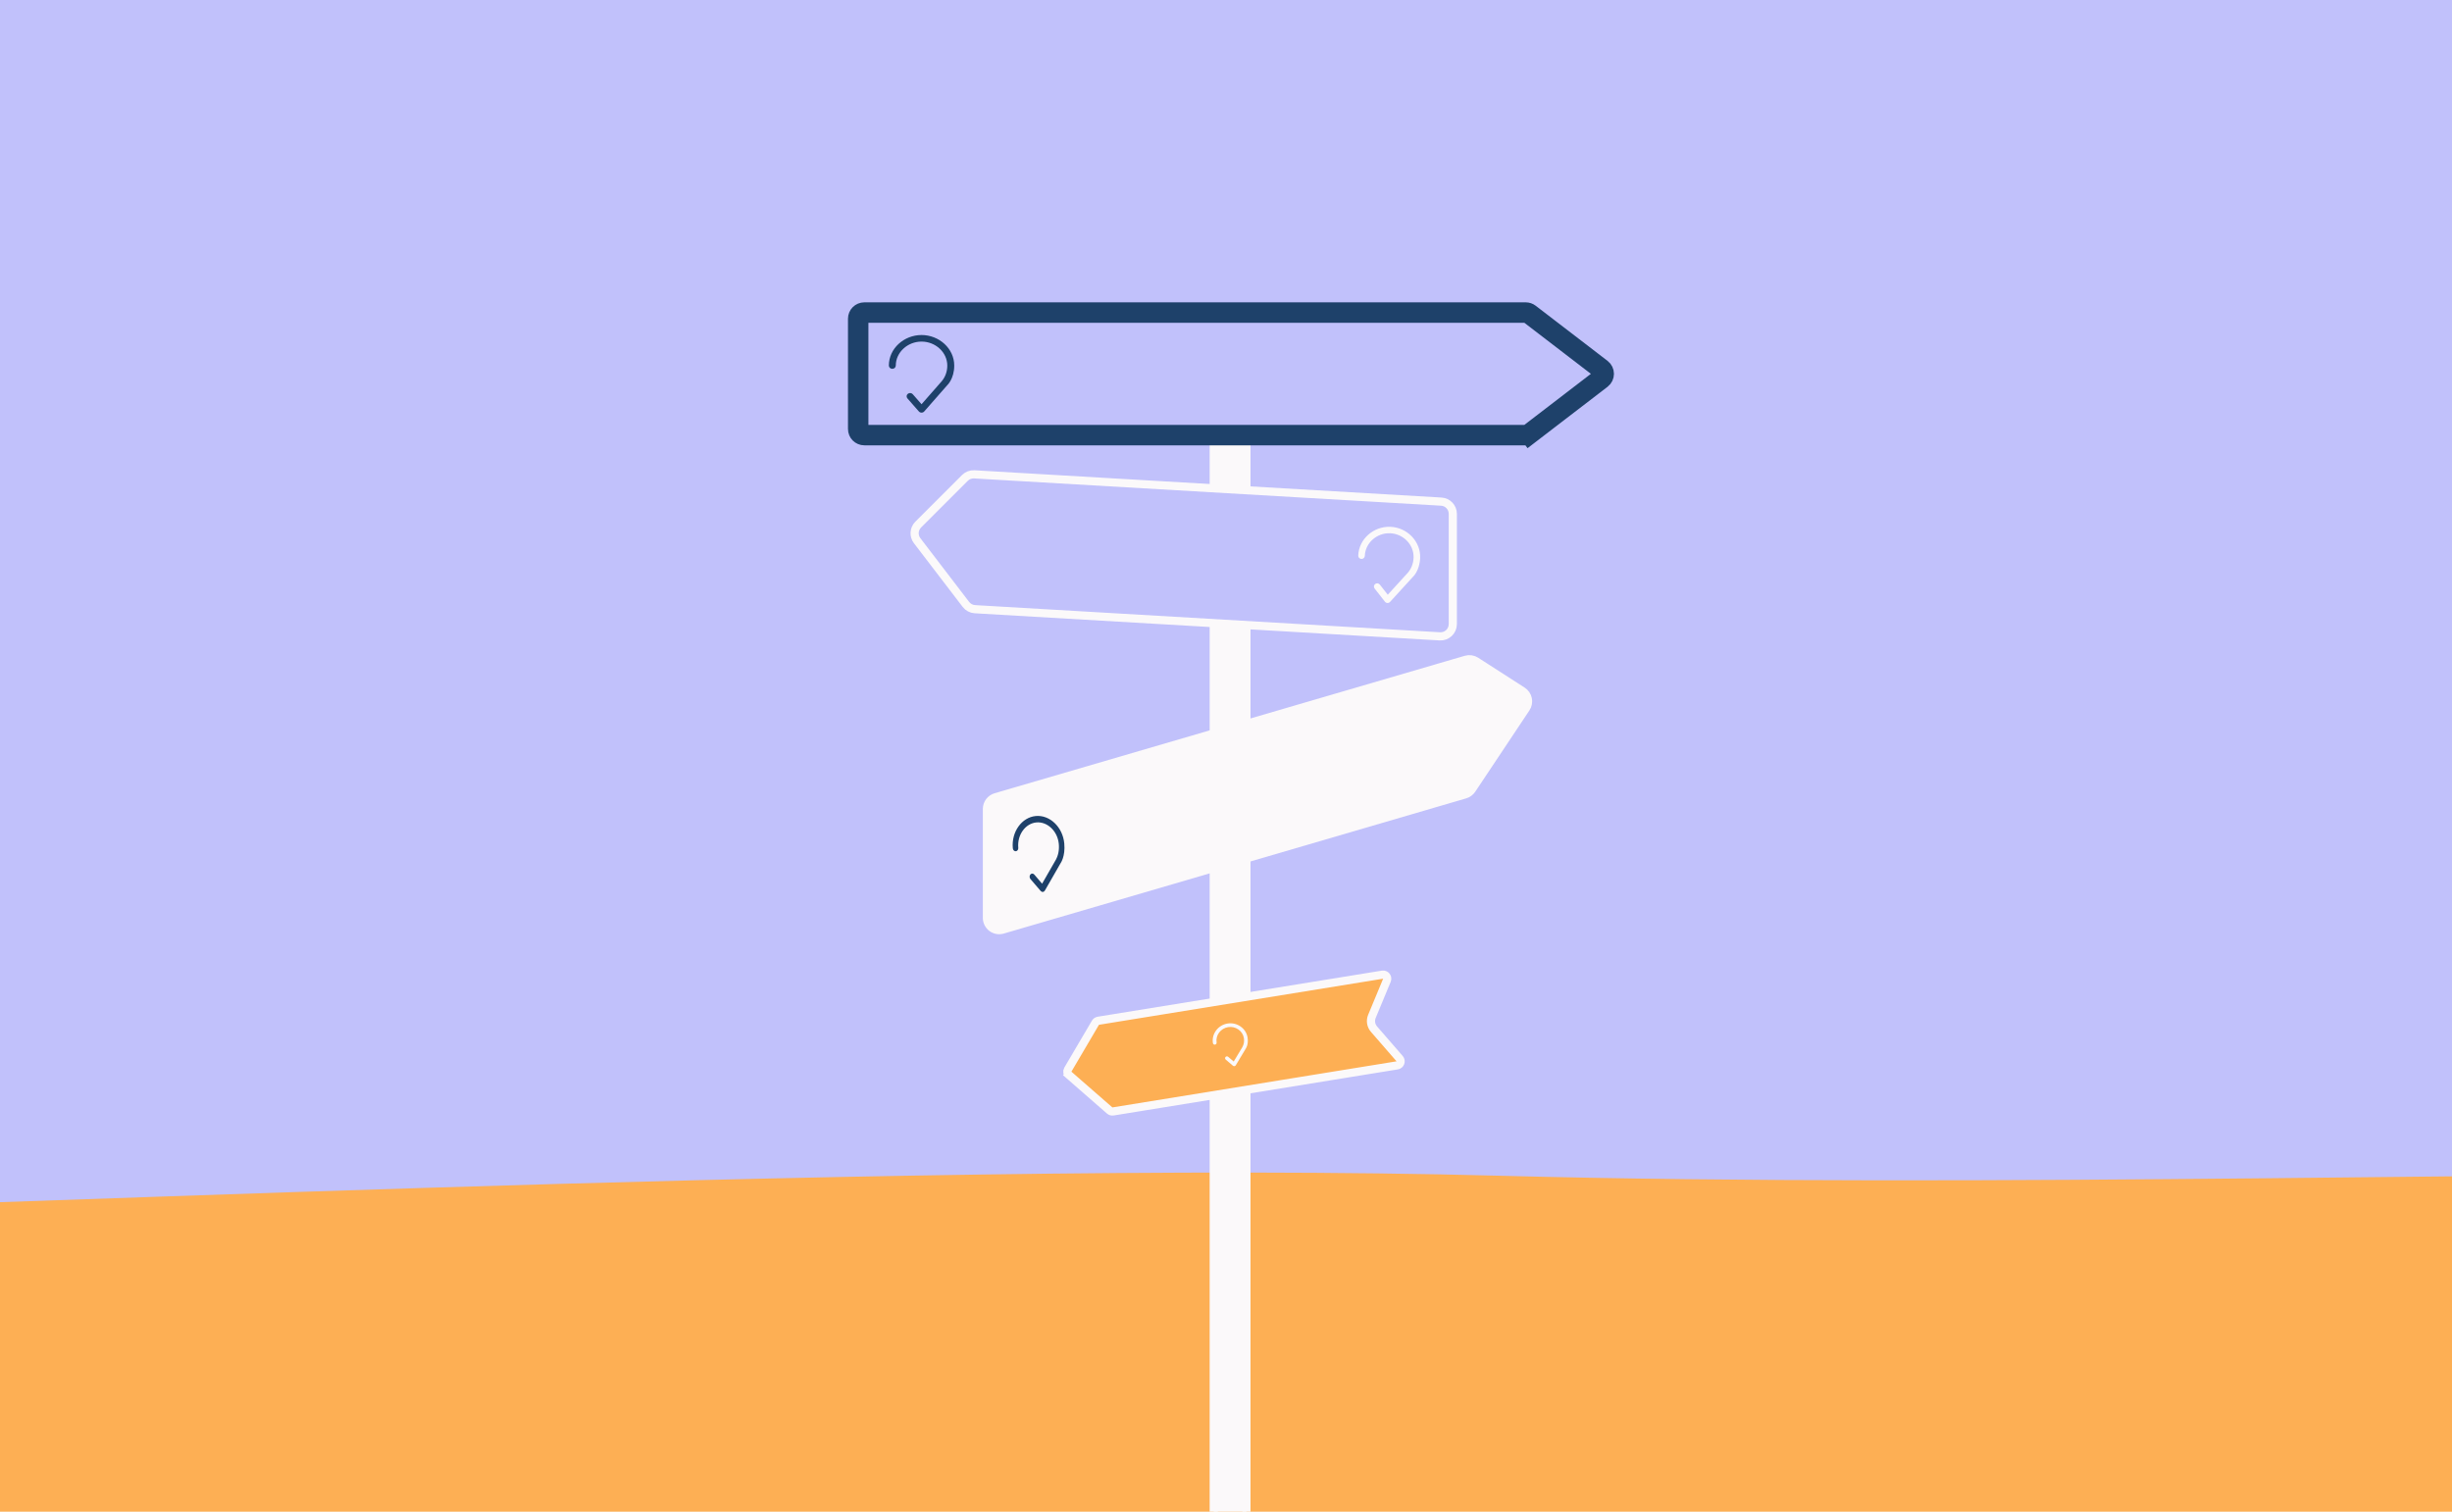
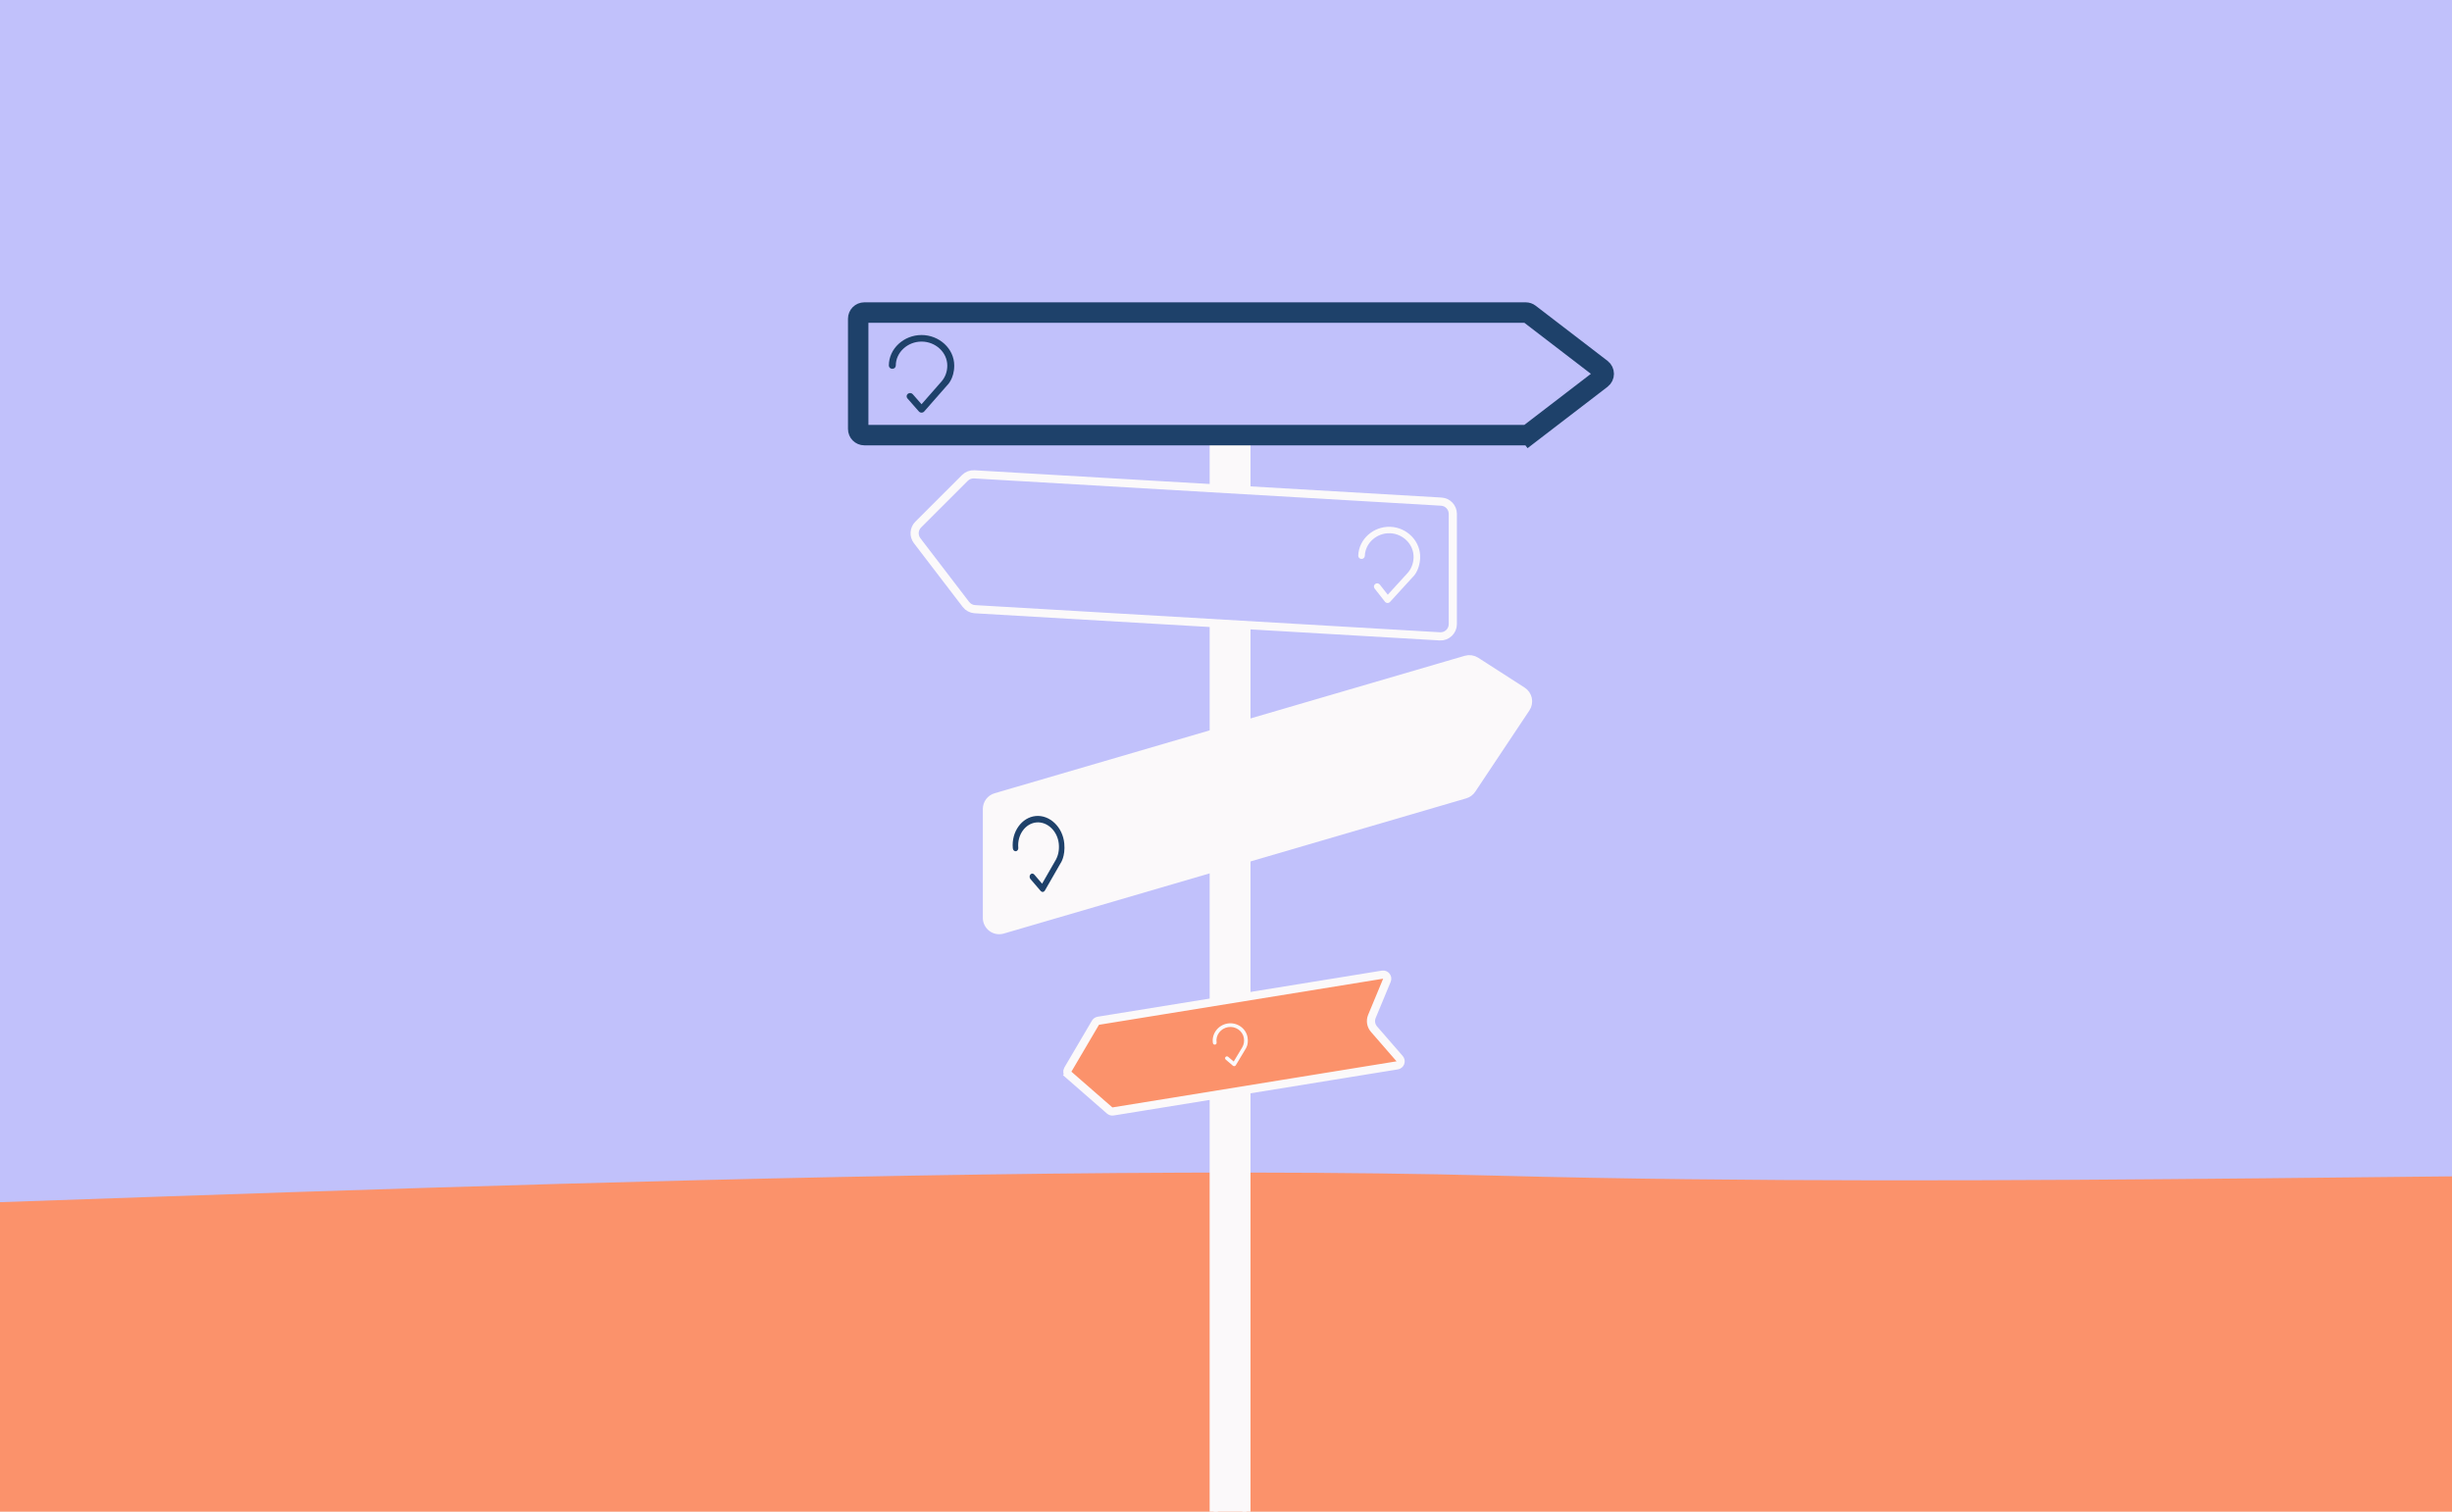
<svg xmlns="http://www.w3.org/2000/svg" width="600" height="370" viewBox="0 0 600 370" fill="none">
  <g clip-path="url(#clip0_9073_28313)">
    <rect width="600" height="370" fill="white" />
    <rect width="755" height="310" fill="#C1C1FB" />
-     <path d="M366.5 287.764C486.5 290.964 632 286.264 706.5 287.764C781 289.264 765.5 311.515 765.5 314.315C765.5 317.115 732.167 373.815 715.5 401.815L-65.5 406.815L-149 401.815C-139 309.815 -147 296.764 -90 296.764C-33 296.765 216.5 283.764 366.5 287.764Z" fill="#FDAF54" />
+     <path d="M366.5 287.764C486.5 290.964 632 286.264 706.5 287.764C781 289.264 765.5 311.515 765.5 314.315C765.5 317.115 732.167 373.815 715.5 401.815L-65.5 406.815L-149 401.815C-139 309.815 -147 296.764 -90 296.764C-33 296.765 216.5 283.764 366.5 287.764Z" fill="#FB926B" />
    <rect x="297" y="81" width="8" height="319" fill="#FBF9FA" stroke="#FBF9FA" stroke-width="2" />
    <path d="M210 78C210 77.172 210.672 76.5 211.5 76.5H373.342C373.672 76.5 373.993 76.609 374.255 76.81L391.844 90.31C392.626 90.91 392.626 92.09 391.844 92.69L374.255 106.19L375.777 108.173L374.255 106.19C373.993 106.391 373.672 106.5 373.342 106.5H211.5C210.672 106.5 210 105.828 210 105V78Z" fill="#C1C1FB" stroke="#1E416A" stroke-width="5" />
-     <path d="M342.488 259.118C343.002 259.709 342.666 260.635 341.893 260.761L272.358 272.042C272.064 272.09 271.764 272.004 271.54 271.809L261.513 263.057L260.855 263.81L261.513 263.057C261.151 262.741 261.065 262.211 261.308 261.797L268.054 250.324C268.205 250.067 268.462 249.891 268.756 249.843L338.291 238.562C339.065 238.436 339.676 239.209 339.375 239.932L335.705 248.773C335.269 249.824 335.465 251.032 336.211 251.891L342.488 259.118Z" fill="#FDAF54" stroke="#FBF9FA" stroke-width="2" />
+     <path d="M342.488 259.118C343.002 259.709 342.666 260.635 341.893 260.761L272.358 272.042C272.064 272.09 271.764 272.004 271.54 271.809L261.513 263.057L260.855 263.81L261.513 263.057C261.151 262.741 261.065 262.211 261.308 261.797L268.054 250.324C268.205 250.067 268.462 249.891 268.756 249.843L338.291 238.562C339.065 238.436 339.676 239.209 339.375 239.932L335.705 248.773C335.269 249.824 335.465 251.032 336.211 251.891L342.488 259.118Z" fill="#FB926B" stroke="#FBF9FA" stroke-width="2" />
    <path d="M355.5 152.76C355.5 154.485 354.048 155.855 352.325 155.754L238.564 149.109C237.693 149.058 236.887 148.63 236.356 147.937L224.424 132.342C223.509 131.147 223.621 129.46 224.685 128.397L236.113 116.976C236.719 116.371 237.554 116.053 238.409 116.103L352.675 122.778C354.261 122.871 355.5 124.184 355.5 125.773L355.5 152.76Z" fill="#C1C1FB" stroke="#FBF9FA" stroke-width="2" />
    <path d="M241.5 197.998C241.5 196.665 242.379 195.492 243.658 195.118L358.709 161.472C359.543 161.228 360.443 161.358 361.174 161.829L372.541 169.142C373.95 170.049 374.344 171.934 373.415 173.328L360.156 193.233C359.764 193.82 359.178 194.251 358.501 194.449L245.342 227.542C243.422 228.104 241.5 226.664 241.5 224.663V197.998Z" fill="#FBF9FA" stroke="#FBF9FA" stroke-width="2" />
    <path d="M219.199 89.473C219.199 86.248 222.08 83.606 225.5 83.606C228.92 83.606 231.801 86.248 231.801 89.473C231.801 90.95 231.313 92.255 230.445 93.302L225.5 98.939L223.351 96.489C223.052 96.148 222.516 96.1 222.155 96.384C221.793 96.667 221.743 97.173 222.043 97.514L224.846 100.709C225.007 100.894 225.247 101 225.5 101C225.753 101 225.993 100.894 226.154 100.709L229.679 96.691L231.76 94.319L231.774 94.303C231.774 94.303 233.5 92.743 233.5 89.473C233.5 85.33 229.826 82 225.5 82C221.174 82 217.5 85.33 217.5 89.473C217.5 89.916 217.88 90.276 218.35 90.276C218.819 90.276 219.199 89.916 219.199 89.473Z" fill="#1E416A" />
    <path d="M297.699 255.17C297.41 253.399 298.699 251.699 300.512 251.403C302.324 251.106 304.088 252.308 304.377 254.079C304.509 254.891 304.368 255.65 304.002 256.3L301.887 259.824L300.529 258.665C300.339 258.503 300.051 258.523 299.885 258.71C299.719 258.897 299.738 259.179 299.927 259.341L301.699 260.853C301.801 260.94 301.938 260.978 302.072 260.956C302.206 260.934 302.324 260.855 302.393 260.74L303.9 258.228L304.79 256.745L304.796 256.735C304.796 256.735 305.571 255.729 305.278 253.932C304.906 251.657 302.66 250.146 300.367 250.52C298.075 250.895 296.427 253.042 296.798 255.317C296.838 255.561 297.072 255.726 297.321 255.685C297.569 255.644 297.739 255.414 297.699 255.17Z" fill="#FBF9FA" />
    <path d="M249.173 207.503C248.877 204.35 250.901 201.554 253.593 201.301C256.284 201.049 258.793 203.419 259.089 206.572C259.225 208.016 258.961 209.328 258.374 210.416L255 216.293L253.084 214.056C252.817 213.745 252.391 213.738 252.133 214.042C251.875 214.345 251.882 214.844 252.149 215.155L254.648 218.072C254.792 218.24 254.99 218.327 255.189 218.308C255.388 218.289 255.567 218.167 255.677 217.976L258.083 213.786L259.502 211.313L259.512 211.297C259.512 211.297 260.727 209.644 260.427 206.446C260.047 202.396 256.85 199.412 253.445 199.731C250.041 200.051 247.455 203.578 247.835 207.629C247.876 208.062 248.209 208.386 248.578 208.351C248.947 208.316 249.214 207.937 249.173 207.503Z" fill="#1E416A" />
    <path d="M333.968 136.052C334.086 132.887 336.911 130.397 340.149 130.519C343.388 130.64 346.018 133.335 345.899 136.5C345.844 137.949 345.335 139.213 344.474 140.21L339.585 145.565L337.64 143.085C337.369 142.739 336.864 142.674 336.511 142.939C336.159 143.204 336.093 143.699 336.364 144.044L338.9 147.279C339.046 147.466 339.269 147.579 339.509 147.588C339.748 147.597 339.979 147.501 340.139 147.326L343.625 143.508L345.682 141.254L345.696 141.239C345.696 141.239 347.387 139.769 347.508 136.56C347.66 132.495 344.304 129.096 340.208 128.942C336.112 128.789 332.511 131.926 332.359 135.992C332.342 136.427 332.689 136.793 333.134 136.81C333.578 136.827 333.951 136.487 333.968 136.052Z" fill="#FBF9FA" />
  </g>
  <defs>
    <clipPath id="clip0_9073_28313">
      <rect width="600" height="370" fill="white" />
    </clipPath>
  </defs>
</svg>
